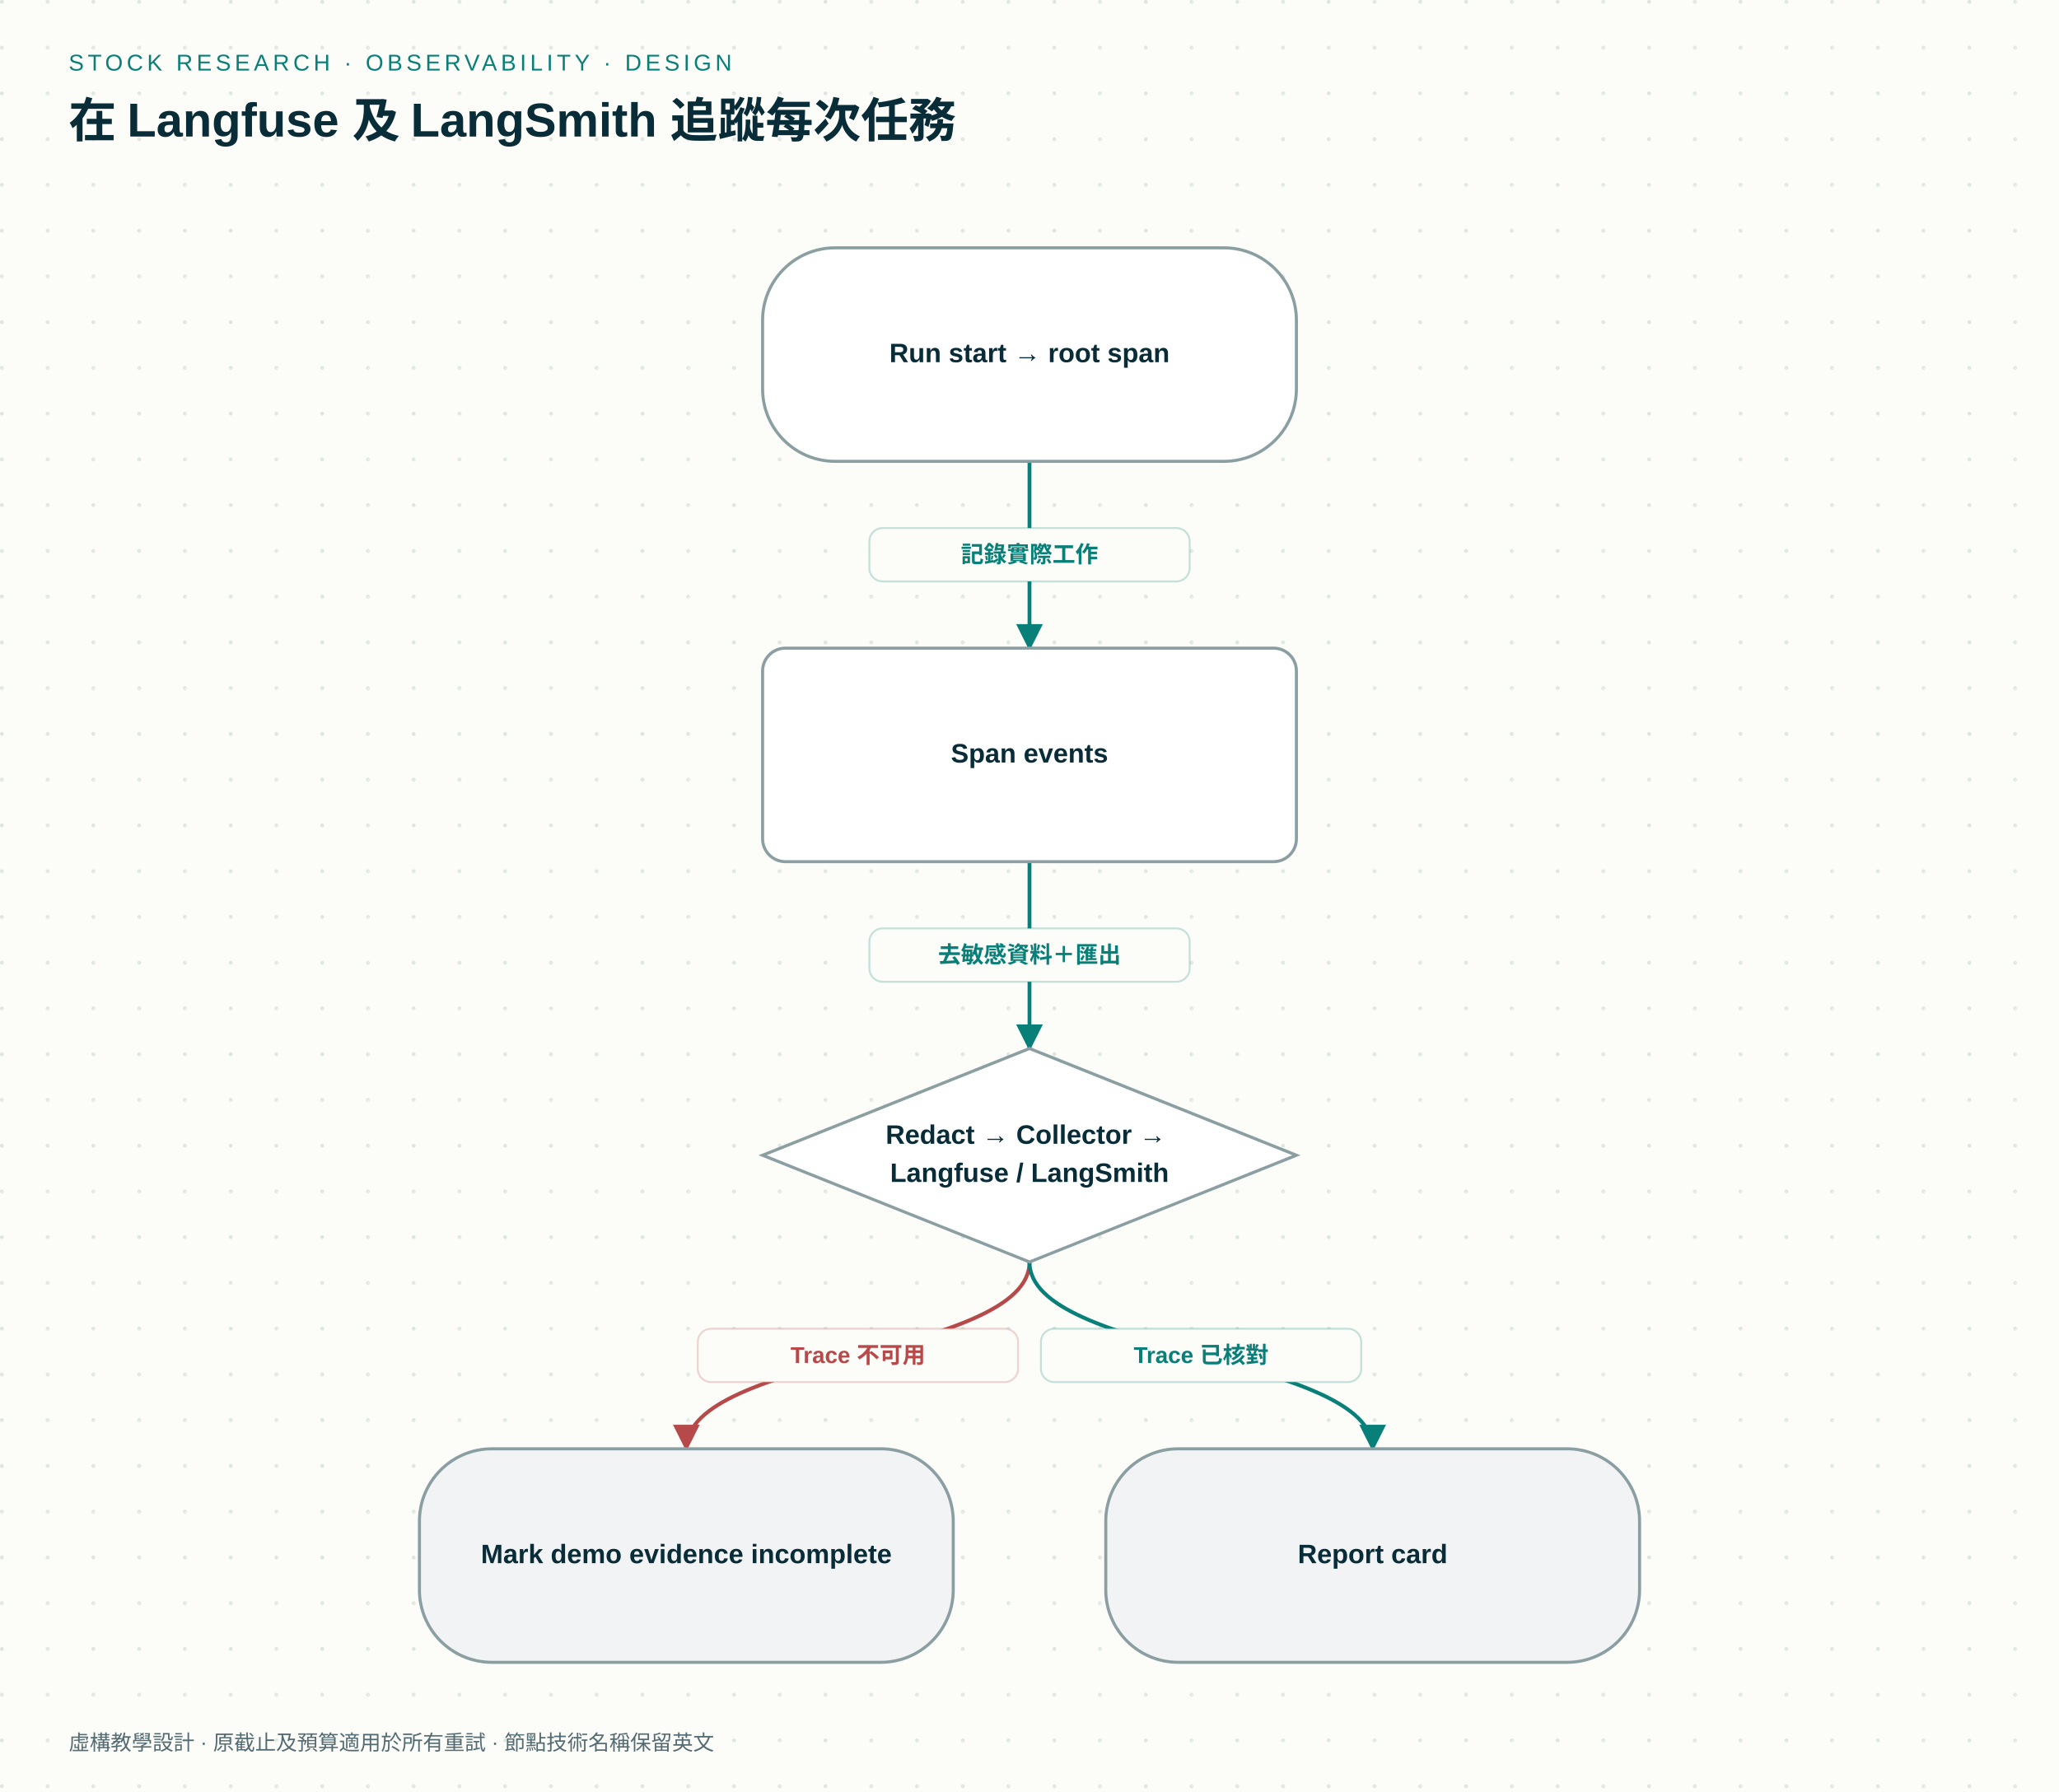
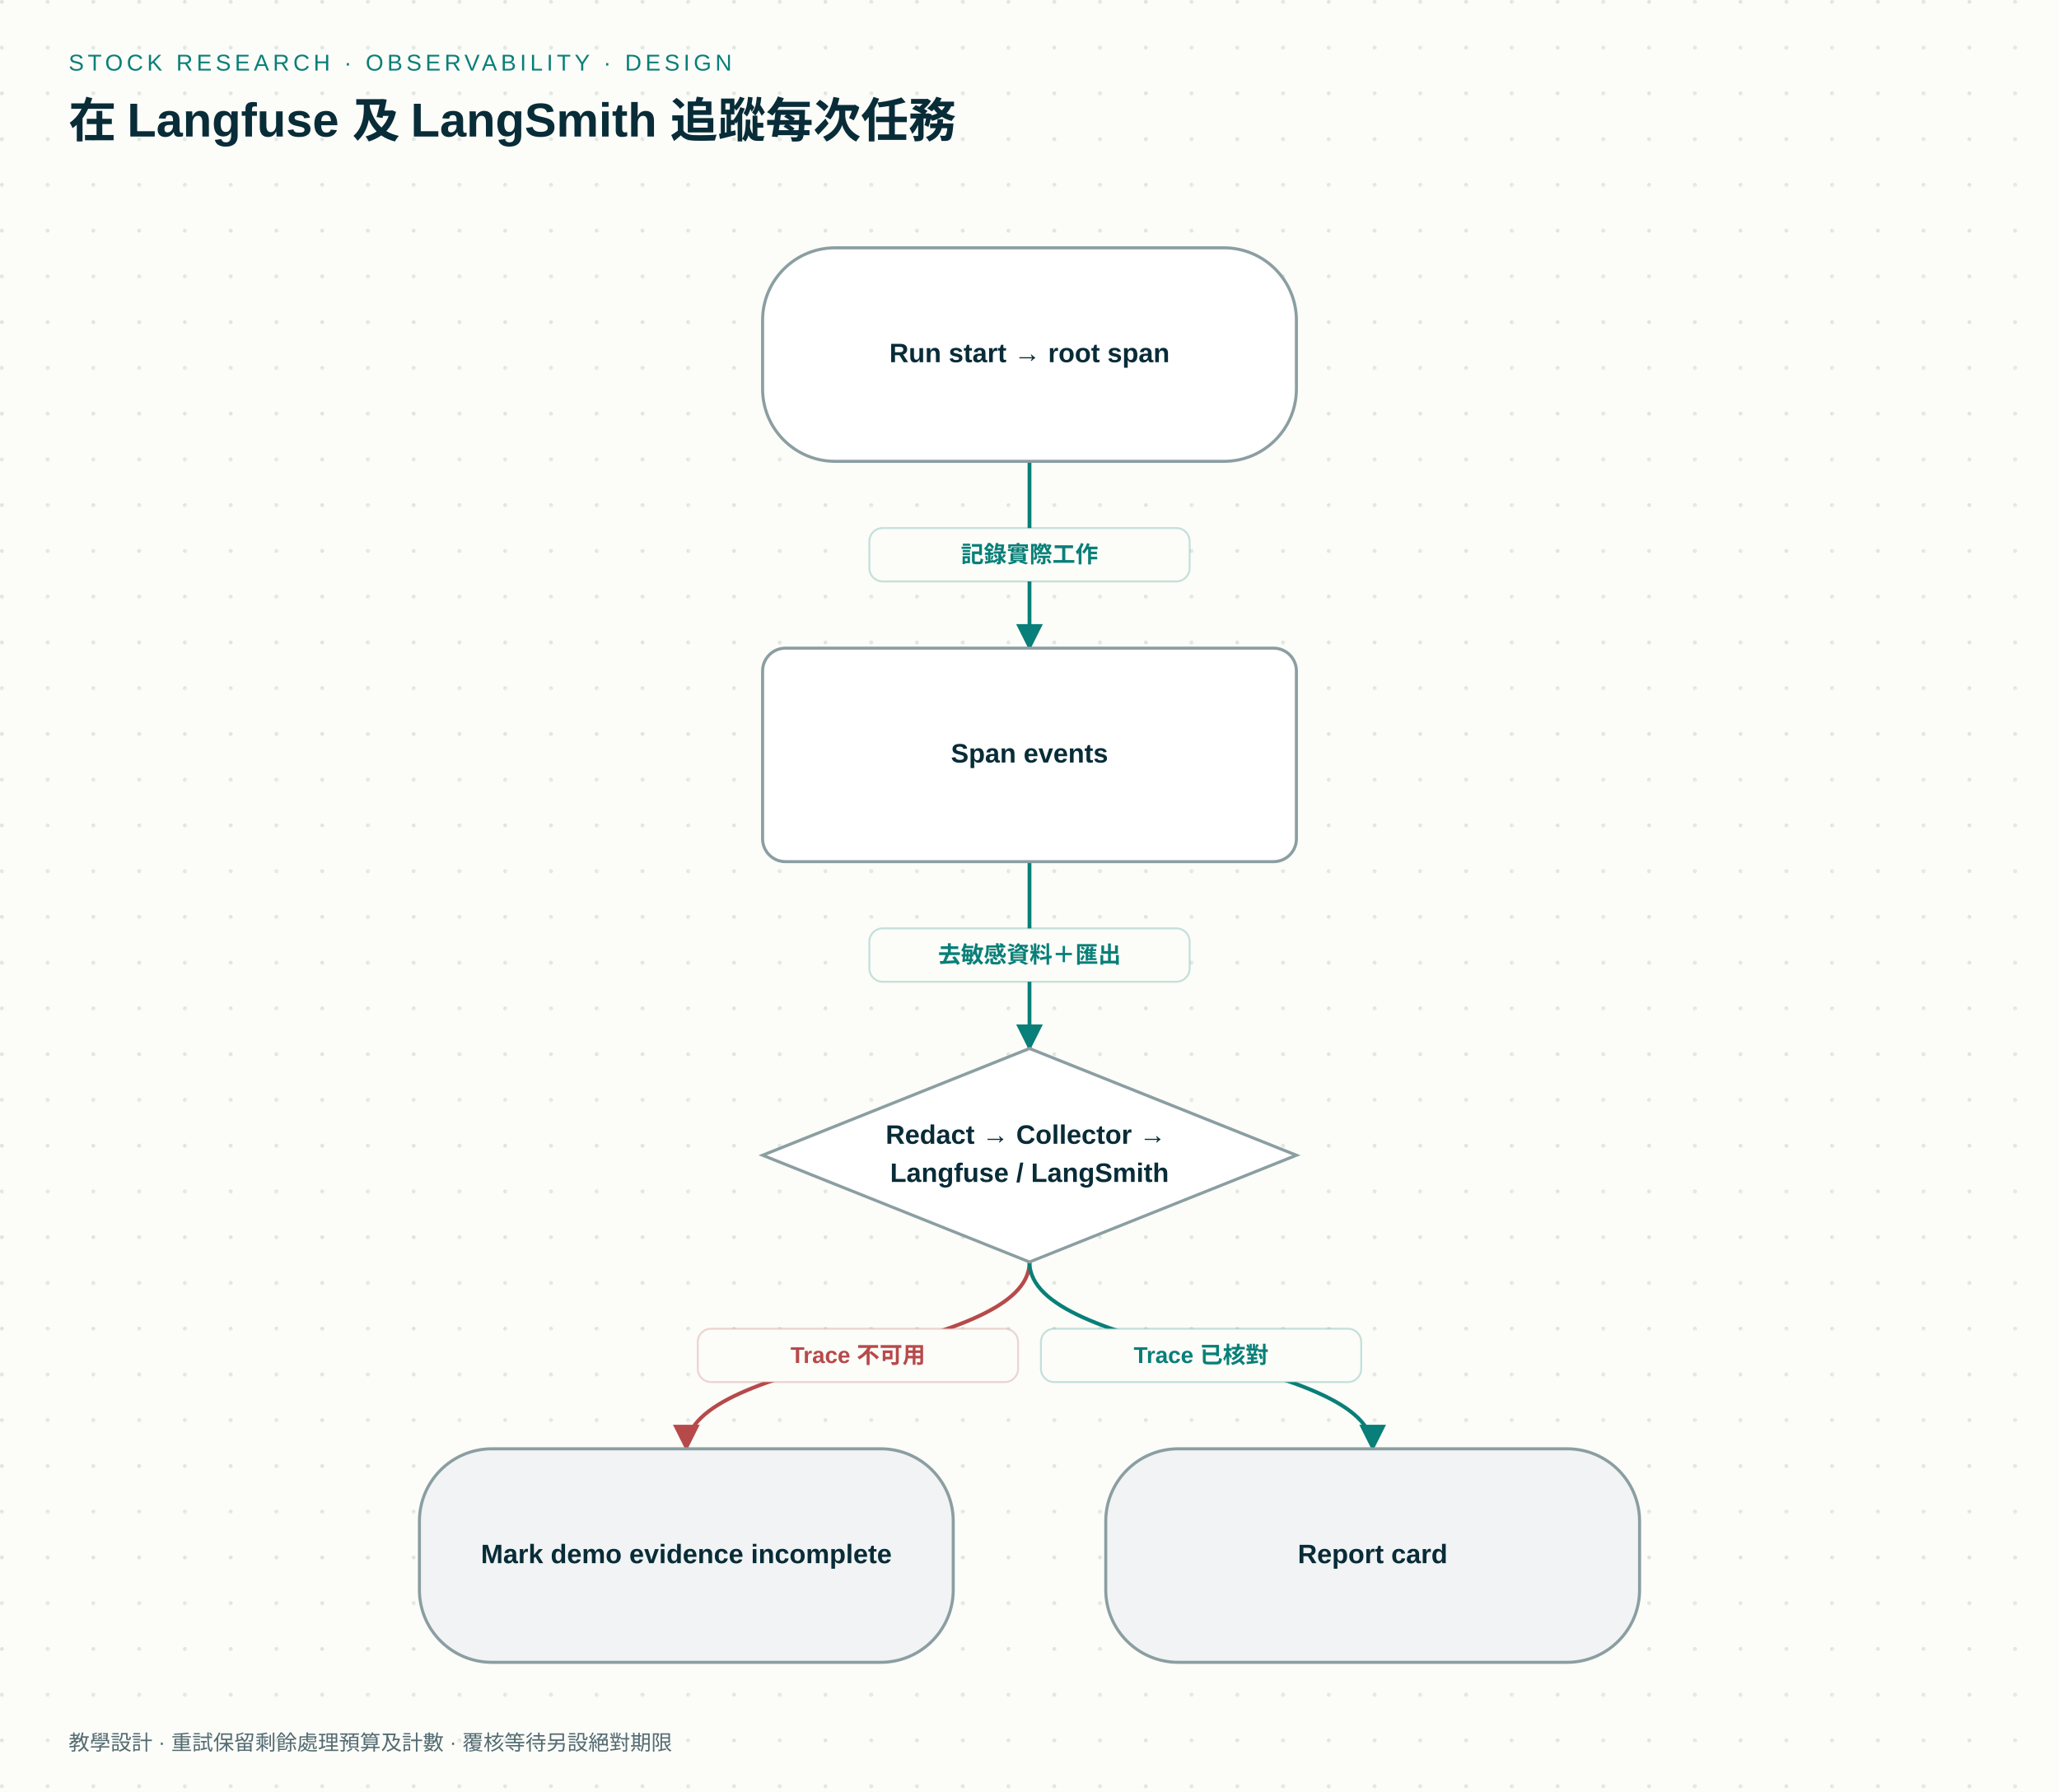
<svg xmlns="http://www.w3.org/2000/svg" viewBox="0 0 1080 940" width="1080" height="940" role="img" aria-label="在 Langfuse 及 LangSmith 追蹤每次任務" style="font-family:Arial, &quot;Noto Sans TC&quot;, sans-serif;display:block;max-width:100%;height:auto">
  <defs>
    <pattern id="observability-zh-grid" width="24" height="24" patternUnits="userSpaceOnUse">
      <circle cx="1" cy="1" r="1" fill="#dce4df" />
    </pattern>
    <marker id="observability-zh-flow" viewBox="0 0 10 10" refX="9" refY="5" markerWidth="7" markerHeight="7" orient="auto-start-reverse">
      <path d="M 0 0 L 10 5 L 0 10 z" fill="#087f78" />
    </marker>
    <marker id="observability-zh-retry" viewBox="0 0 10 10" refX="9" refY="5" markerWidth="7" markerHeight="7" orient="auto-start-reverse">
      <path d="M 0 0 L 10 5 L 0 10 z" fill="#7251a1" />
    </marker>
    <marker id="observability-zh-fallback" viewBox="0 0 10 10" refX="9" refY="5" markerWidth="7" markerHeight="7" orient="auto-start-reverse">
      <path d="M 0 0 L 10 5 L 0 10 z" fill="#9b641b" />
    </marker>
    <marker id="observability-zh-stop" viewBox="0 0 10 10" refX="9" refY="5" markerWidth="7" markerHeight="7" orient="auto-start-reverse">
      <path d="M 0 0 L 10 5 L 0 10 z" fill="#b64a4a" />
    </marker>
  </defs>
  <rect width="1080" height="940" fill="#fcfcf8" />
  <rect width="1080" height="940" fill="url(#observability-zh-grid)" />
  <text x="36" y="37" fill="#087f78" font-size="12" letter-spacing="2">STOCK RESEARCH · OBSERVABILITY · DESIGN</text>
  <text x="36" y="72" fill="#082c38" font-size="25" font-weight="700">在 Langfuse 及 LangSmith 追蹤每次任務</text>
  <g opacity="1">
    <path d="M 540 242 C 540 291, 540 291, 540 340" fill="none" stroke="#087f78" stroke-width="2" marker-end="url(#observability-zh-flow)" />
    <rect x="456" y="277" width="168" height="28" rx="7" fill="#fcfcf8" stroke="#087f78" stroke-opacity=".23" />
    <text x="540" text-anchor="middle" fill="#087f78" font-size="12" font-weight="600">
      <tspan x="540" y="295">記錄實際工作</tspan>
    </text>
  </g>
  <g opacity="1">
    <path d="M 540 452 C 540 501, 540 501, 540 550" fill="none" stroke="#087f78" stroke-width="2" marker-end="url(#observability-zh-flow)" />
    <rect x="456" y="487" width="168" height="28" rx="7" fill="#fcfcf8" stroke="#087f78" stroke-opacity=".23" />
    <text x="540" text-anchor="middle" fill="#087f78" font-size="12" font-weight="600">
      <tspan x="540" y="505">去敏感資料＋匯出</tspan>
    </text>
  </g>
  <g opacity="1">
    <path d="M 540 662 C 540 711, 360 711, 360 760" fill="none" stroke="#b64a4a" stroke-width="2" marker-end="url(#observability-zh-stop)" />
    <rect x="366" y="697" width="168" height="28" rx="7" fill="#fcfcf8" stroke="#b64a4a" stroke-opacity=".23" />
    <text x="450" text-anchor="middle" fill="#b64a4a" font-size="12" font-weight="600">
      <tspan x="450" y="715">Trace 不可用</tspan>
    </text>
  </g>
  <g opacity="1">
    <path d="M 540 662 C 540 711, 720 711, 720 760" fill="none" stroke="#087f78" stroke-width="2" marker-end="url(#observability-zh-flow)" />
    <rect x="546" y="697" width="168" height="28" rx="7" fill="#fcfcf8" stroke="#087f78" stroke-opacity=".23" />
    <text x="630" text-anchor="middle" fill="#087f78" font-size="12" font-weight="600">
      <tspan x="630" y="715">Trace 已核對</tspan>
    </text>
  </g>
  <g data-node-id="Run start → root span" aria-label="Run start → root span">
    <rect x="400" y="130" width="280" height="112" rx="38" fill="#fff" stroke="#8b9ea2" stroke-width="1.6" />
    <text x="540" text-anchor="middle" fill="#082c38" font-size="14" font-weight="600" pointer-events="none">
      <tspan x="540" y="190">Run start → root span</tspan>
    </text>
  </g>
  <g data-node-id="Span events" aria-label="Span events">
    <rect x="400" y="340" width="280" height="112" rx="12" fill="#fff" stroke="#8b9ea2" stroke-width="1.6" />
    <text x="540" text-anchor="middle" fill="#082c38" font-size="14" font-weight="600" pointer-events="none">
      <tspan x="540" y="400">Span events</tspan>
    </text>
  </g>
  <g data-node-id="Redact → Collector → Langfuse / LangSmith" aria-label="Redact → Collector → Langfuse / LangSmith">
    <polygon points="540,550 680,606 540,662 400,606" fill="#fff" stroke="#8b9ea2" stroke-width="1.6" />
    <text x="540" text-anchor="middle" fill="#082c38" font-size="14" font-weight="600" pointer-events="none">
      <tspan x="540" y="600">Redact → Collector →</tspan>
      <tspan x="540" y="620">Langfuse / LangSmith</tspan>
    </text>
  </g>
  <g data-node-id="Mark demo evidence incomplete" aria-label="Mark demo evidence incomplete">
    <rect x="220" y="760" width="280" height="112" rx="38" fill="#f1f3f4" stroke="#8b9ea2" stroke-width="1.6" />
    <text x="360" text-anchor="middle" fill="#082c38" font-size="14" font-weight="600" pointer-events="none">
      <tspan x="360" y="820">Mark demo evidence incomplete</tspan>
    </text>
  </g>
  <g data-node-id="Report card" aria-label="Report card">
    <rect x="580" y="760" width="280" height="112" rx="38" fill="#f1f3f4" stroke="#8b9ea2" stroke-width="1.6" />
    <text x="720" text-anchor="middle" fill="#082c38" font-size="14" font-weight="600" pointer-events="none">
      <tspan x="720" y="820">Report card</tspan>
    </text>
  </g>
-   <text x="36" y="918" font-size="11" fill="#536b72">虛構教學設計 · 原截止及預算適用於所有重試 · 節點技術名稱保留英文</text>
+   <text x="36" y="918" font-size="11" fill="#536b72">教學設計 · 重試保留剩餘處理預算及計數 · 覆核等待另設絕對期限</text>
</svg>
